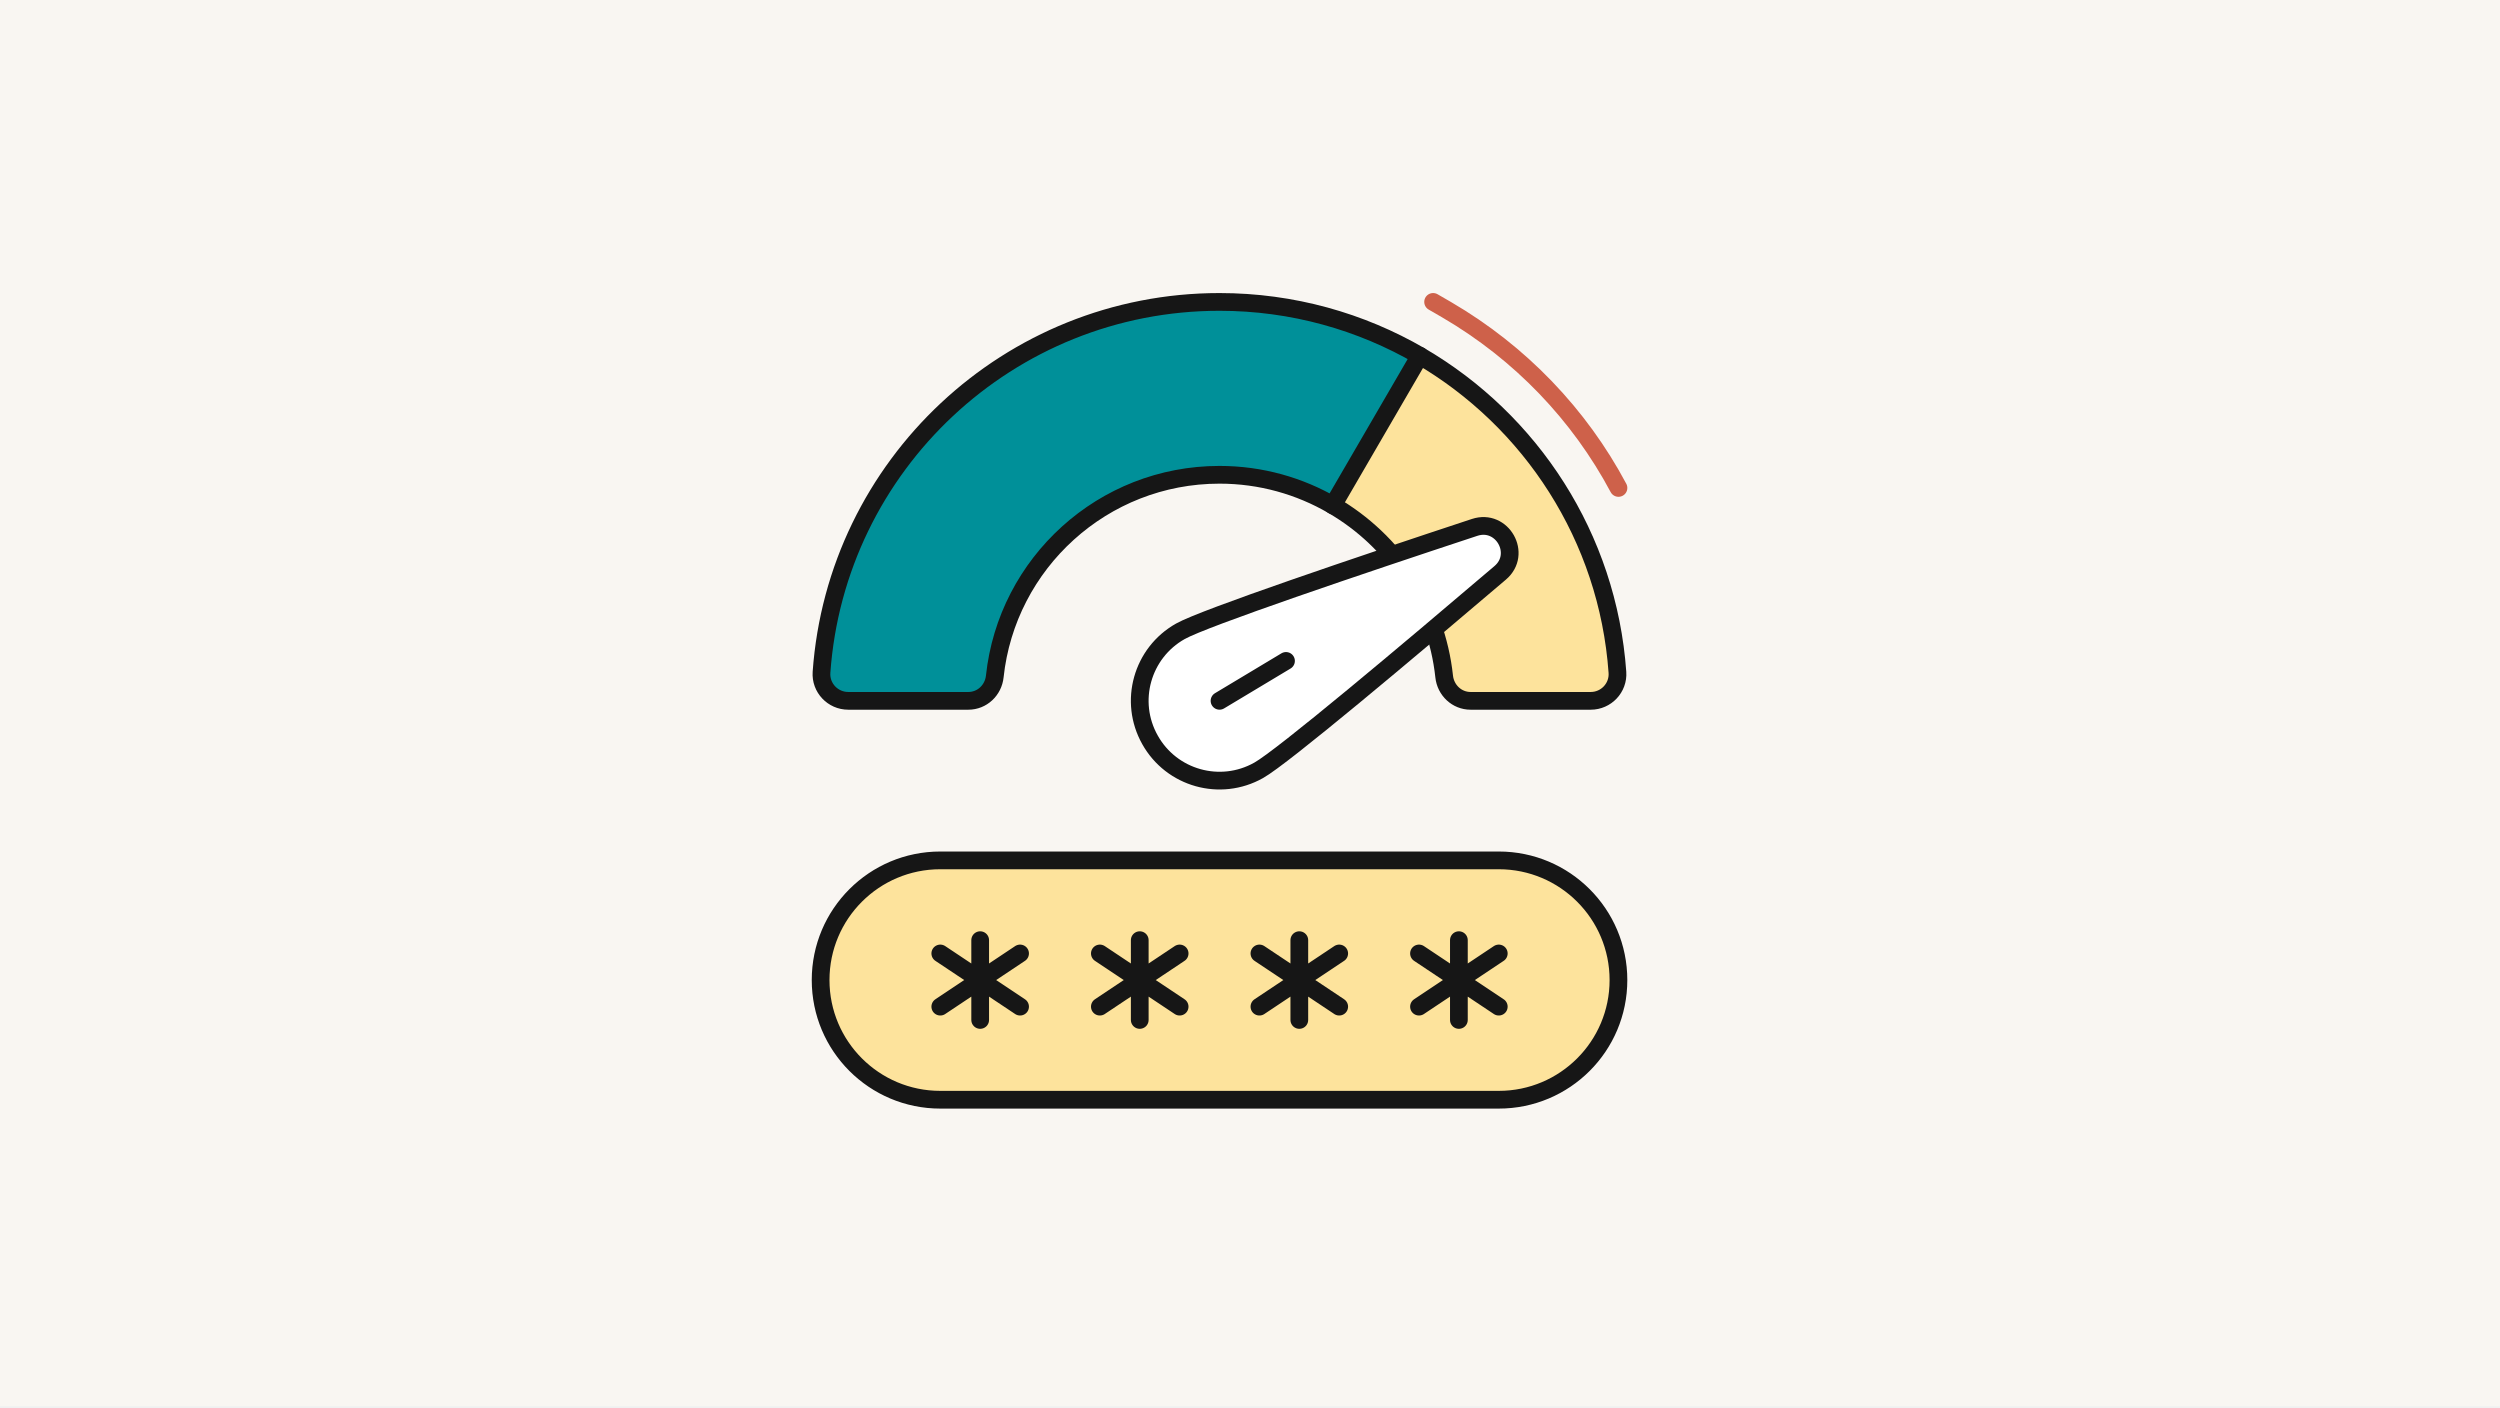
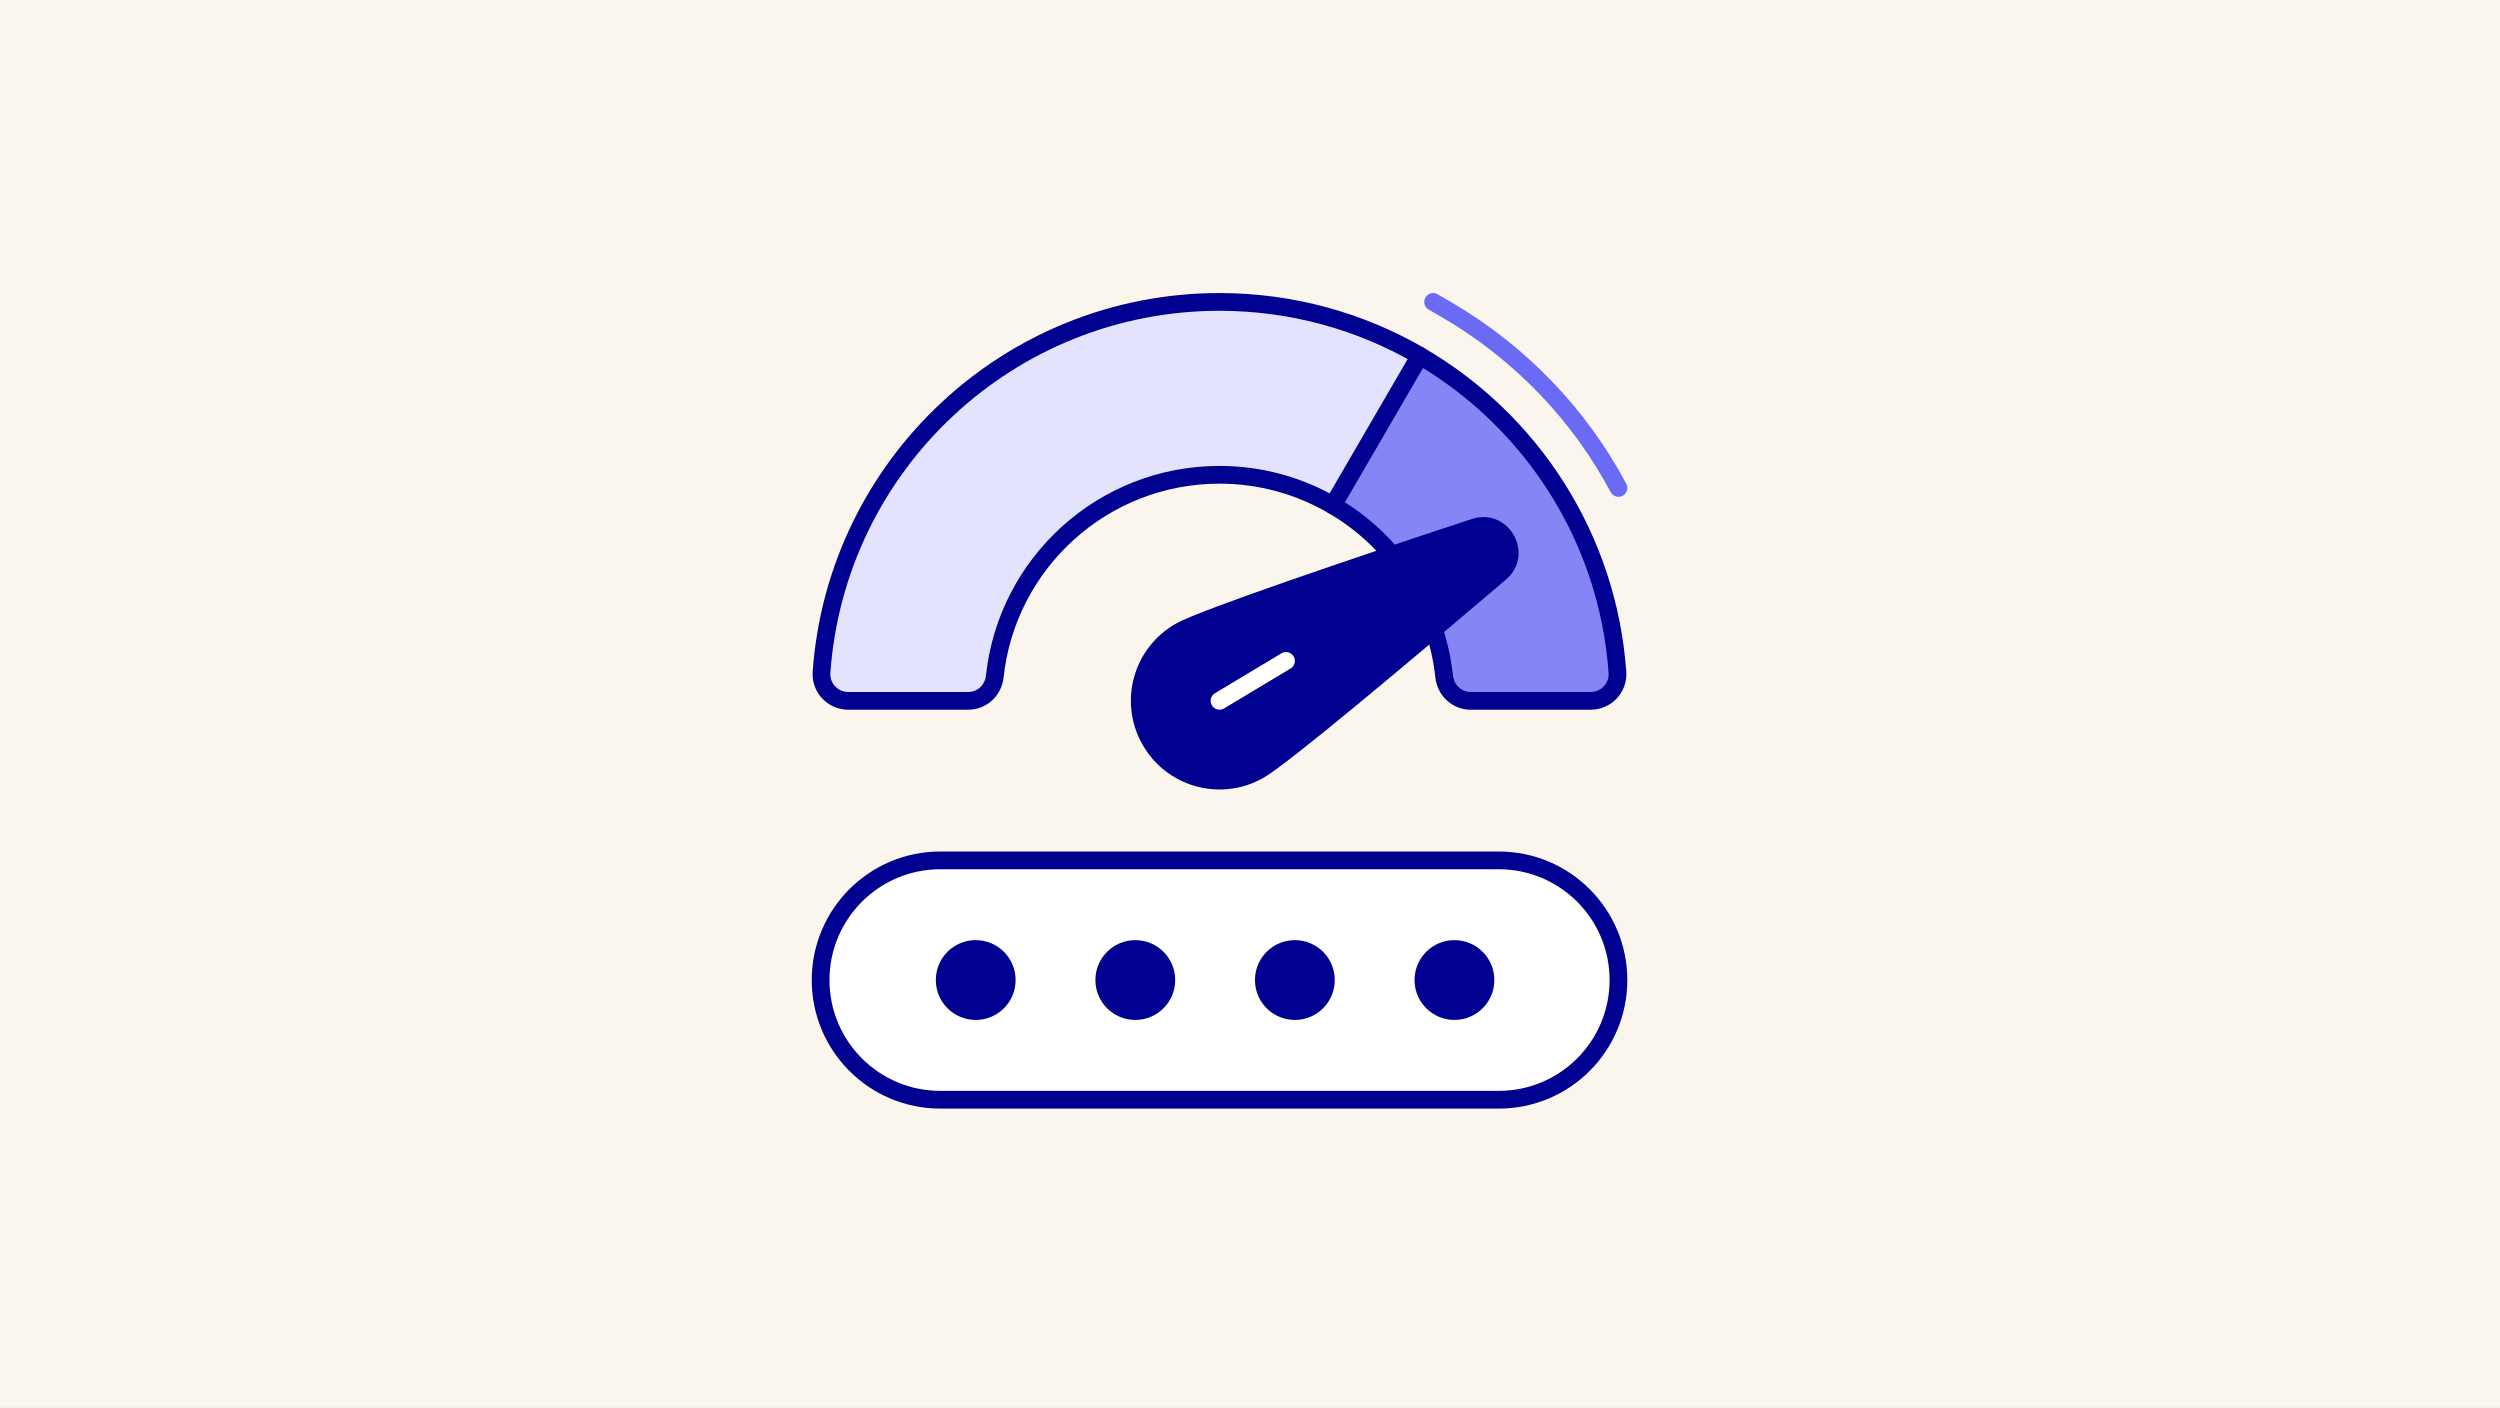
<svg xmlns="http://www.w3.org/2000/svg" width="588" height="331" viewBox="0 0 588 331" fill="none">
-   <rect width="588" height="330.75" fill="#F9F6F2" />
-   <path d="M352.512 202.361H221.156C205.61 202.361 193.008 214.964 193.008 230.509C193.008 246.055 205.61 258.657 221.156 258.657H352.512C368.057 258.657 380.66 246.055 380.66 230.509C380.66 214.964 368.057 202.361 352.512 202.361Z" fill="#FDE39C" />
-   <path d="M352.512 202.361H221.156C205.61 202.361 193.008 214.964 193.008 230.509C193.008 246.055 205.61 258.657 221.156 258.657H352.512C368.057 258.657 380.66 246.055 380.66 230.509C380.66 214.964 368.057 202.361 352.512 202.361Z" stroke="#161616" stroke-width="4.17" stroke-linecap="round" stroke-linejoin="round" />
-   <path d="M230.538 221.127V239.892M239.921 224.254L221.156 236.765M221.156 224.254L239.921 236.765M268.068 221.127V239.892M277.451 224.254L258.686 236.765M258.686 224.254L277.451 236.765M305.599 221.127V239.892M314.981 224.254L296.216 236.765M296.216 224.254L314.981 236.765M343.129 221.127V239.892M352.512 224.254L333.747 236.765M333.747 224.254L352.512 236.765" stroke="#161616" stroke-width="4.17" stroke-linecap="round" stroke-linejoin="round" />
-   <path d="M333.957 83.678L313.503 118.863C305.653 114.297 296.552 111.67 286.825 111.67C259.397 111.67 236.816 132.436 233.97 159.114C233.626 162.336 230.999 164.838 227.746 164.838H199.505C195.877 164.838 192.968 161.773 193.218 158.145C196.659 109.449 237.254 71.012 286.825 71.012C303.995 71.012 320.102 75.641 333.957 83.678Z" fill="#009099" />
-   <path d="M380.42 158.146C380.671 161.774 377.762 164.839 374.134 164.839H345.892C342.64 164.839 340.013 162.337 339.669 159.116C337.823 141.914 327.784 127.152 313.491 118.864L333.945 83.68C360.06 98.879 378.169 126.339 380.42 158.146Z" fill="#FDE39C" />
-   <path d="M313.503 118.863C305.653 114.297 296.552 111.67 286.825 111.67C259.397 111.67 236.816 132.436 233.97 159.114C233.626 162.336 230.999 164.838 227.746 164.838H199.505C195.877 164.838 192.968 161.773 193.218 158.145C196.659 109.449 237.254 71.012 286.825 71.012C303.995 71.012 320.102 75.641 333.957 83.678" stroke="#161616" stroke-width="4.17" stroke-linecap="round" stroke-linejoin="round" />
-   <path d="M380.42 158.146C380.671 161.774 377.762 164.839 374.134 164.839H345.892C342.64 164.839 340.013 162.337 339.669 159.116C337.823 141.914 327.784 127.152 313.491 118.864L333.945 83.68C360.06 98.879 378.169 126.339 380.42 158.146Z" stroke="#161616" stroke-width="4.17" stroke-linecap="round" stroke-linejoin="round" />
-   <path d="M296.038 181.185C286.999 186.283 275.552 183.062 270.486 174.023C265.388 164.984 268.609 153.538 277.648 148.471C283.215 145.344 319.713 132.99 346.829 124.045C353.334 121.887 358.088 130.3 352.834 134.741C331.097 153.256 301.636 178.057 296.038 181.185Z" fill="white" />
-   <path d="M296.038 181.185C286.999 186.283 275.552 183.062 270.486 174.023C265.388 164.984 268.609 153.538 277.648 148.471C283.215 145.344 319.713 132.99 346.829 124.045C353.334 121.887 358.088 130.3 352.834 134.741C331.097 153.256 301.636 178.057 296.038 181.185Z" stroke="#161616" stroke-width="4.17" stroke-linecap="round" stroke-linejoin="round" />
-   <path d="M286.831 164.832L302.468 155.449" stroke="#161616" stroke-width="4.17" stroke-linecap="round" stroke-linejoin="round" />
-   <path d="M337.067 71.008L340.257 72.853C357.615 82.986 371.501 97.561 380.665 114.762" stroke="#CE614A" stroke-width="4.17" stroke-linecap="round" stroke-linejoin="round" />
+   <rect width="588" height="330.75" fill="#FBF6ED" />
+   <path d="M352.512 202.361H221.156C205.61 202.361 193.008 214.964 193.008 230.509C193.008 246.055 205.61 258.657 221.156 258.657H352.512C368.057 258.657 380.66 246.055 380.66 230.509C380.66 214.964 368.057 202.361 352.512 202.361Z" fill="white" />
+   <path d="M313.936 230.504C313.936 235.696 309.745 239.887 304.553 239.887C299.361 239.887 295.17 235.696 295.17 230.504C295.17 225.312 299.361 221.121 304.553 221.121C309.745 221.121 313.936 225.312 313.936 230.504ZM342.085 221.121C336.893 221.121 332.702 225.312 332.702 230.504C332.702 235.696 336.893 239.887 342.085 239.887C347.277 239.887 351.468 235.696 351.468 230.504C351.468 225.312 347.277 221.121 342.085 221.121ZM267.021 221.121C261.829 221.121 257.638 225.312 257.638 230.504C257.638 235.696 261.829 239.887 267.021 239.887C272.213 239.887 276.404 235.696 276.404 230.504C276.404 225.312 272.213 221.121 267.021 221.121ZM229.489 221.121C224.298 221.121 220.106 225.312 220.106 230.504C220.106 235.696 224.298 239.887 229.489 239.887C234.681 239.887 238.872 235.696 238.872 230.504C238.872 225.312 234.681 221.121 229.489 221.121Z" fill="white" />
+   <path d="M313.936 230.504C313.936 235.696 309.745 239.887 304.553 239.887C299.361 239.887 295.17 235.696 295.17 230.504C295.17 225.312 299.361 221.121 304.553 221.121C309.745 221.121 313.936 225.312 313.936 230.504ZM342.085 221.121C336.893 221.121 332.702 225.312 332.702 230.504C332.702 235.696 336.893 239.887 342.085 239.887C347.277 239.887 351.468 235.696 351.468 230.504C351.468 225.312 347.277 221.121 342.085 221.121ZM267.021 221.121C261.829 221.121 257.638 225.312 257.638 230.504C257.638 235.696 261.829 239.887 267.021 239.887C272.213 239.887 276.404 235.696 276.404 230.504C276.404 225.312 272.213 221.121 267.021 221.121ZM229.489 221.121C224.298 221.121 220.106 225.312 220.106 230.504C220.106 235.696 224.298 239.887 229.489 239.887C234.681 239.887 238.872 235.696 238.872 230.504C238.872 225.312 234.681 221.121 229.489 221.121Z" fill="#000091" />
+   <path d="M352.512 202.361H221.156C205.61 202.361 193.008 214.964 193.008 230.509C193.008 246.055 205.61 258.657 221.156 258.657H352.512C368.057 258.657 380.66 246.055 380.66 230.509C380.66 214.964 368.057 202.361 352.512 202.361Z" stroke="#000091" stroke-width="4.17" stroke-linecap="round" stroke-linejoin="round" />
+   <path d="M333.957 83.678L313.503 118.863C305.653 114.297 296.552 111.67 286.825 111.67C259.397 111.67 236.816 132.436 233.97 159.114C233.626 162.336 230.999 164.838 227.746 164.838H199.505C195.877 164.838 192.968 161.773 193.218 158.145C196.659 109.449 237.254 71.012 286.825 71.012C303.995 71.012 320.102 75.641 333.957 83.678Z" fill="#E3E3FD" />
+   <path d="M380.42 158.146C380.671 161.774 377.762 164.839 374.134 164.839H345.892C342.64 164.839 340.013 162.337 339.669 159.116C337.823 141.914 327.784 127.152 313.491 118.864L333.945 83.68C360.06 98.879 378.169 126.339 380.42 158.146Z" fill="#8585F6" />
+   <path d="M313.503 118.863C305.653 114.297 296.552 111.67 286.825 111.67C259.397 111.67 236.816 132.436 233.97 159.114C233.626 162.336 230.999 164.838 227.746 164.838H199.505C195.877 164.838 192.968 161.773 193.218 158.145C196.659 109.449 237.254 71.012 286.825 71.012C303.995 71.012 320.102 75.641 333.957 83.678" stroke="#000091" stroke-width="4.17" stroke-linecap="round" stroke-linejoin="round" />
+   <path d="M380.42 158.146C380.671 161.774 377.762 164.839 374.134 164.839H345.892C342.64 164.839 340.013 162.337 339.669 159.116C337.823 141.914 327.784 127.152 313.491 118.864L333.945 83.68C360.06 98.879 378.169 126.339 380.42 158.146Z" stroke="#000091" stroke-width="4.17" stroke-linecap="round" stroke-linejoin="round" />
+   <path d="M296.038 181.185C286.999 186.283 275.552 183.062 270.486 174.023C265.388 164.984 268.609 153.538 277.648 148.471C283.215 145.344 319.713 132.99 346.829 124.045C353.334 121.887 358.088 130.3 352.834 134.741C331.097 153.256 301.636 178.057 296.038 181.185Z" fill="#000091" />
+   <path d="M296.038 181.185C286.999 186.283 275.552 183.062 270.486 174.023C265.388 164.984 268.609 153.538 277.648 148.471C283.215 145.344 319.713 132.99 346.829 124.045C353.334 121.887 358.088 130.3 352.834 134.741C331.097 153.256 301.636 178.057 296.038 181.185Z" stroke="#000091" stroke-width="4.17" stroke-linecap="round" stroke-linejoin="round" />
+   <path d="M286.831 164.832L302.468 155.449" stroke="white" stroke-width="4.17" stroke-linecap="round" stroke-linejoin="round" />
+   <path d="M337.067 71.008L340.257 72.853C357.615 82.986 371.501 97.561 380.665 114.762" stroke="#6A6AF4" stroke-width="4.17" stroke-linecap="round" stroke-linejoin="round" />
</svg>
